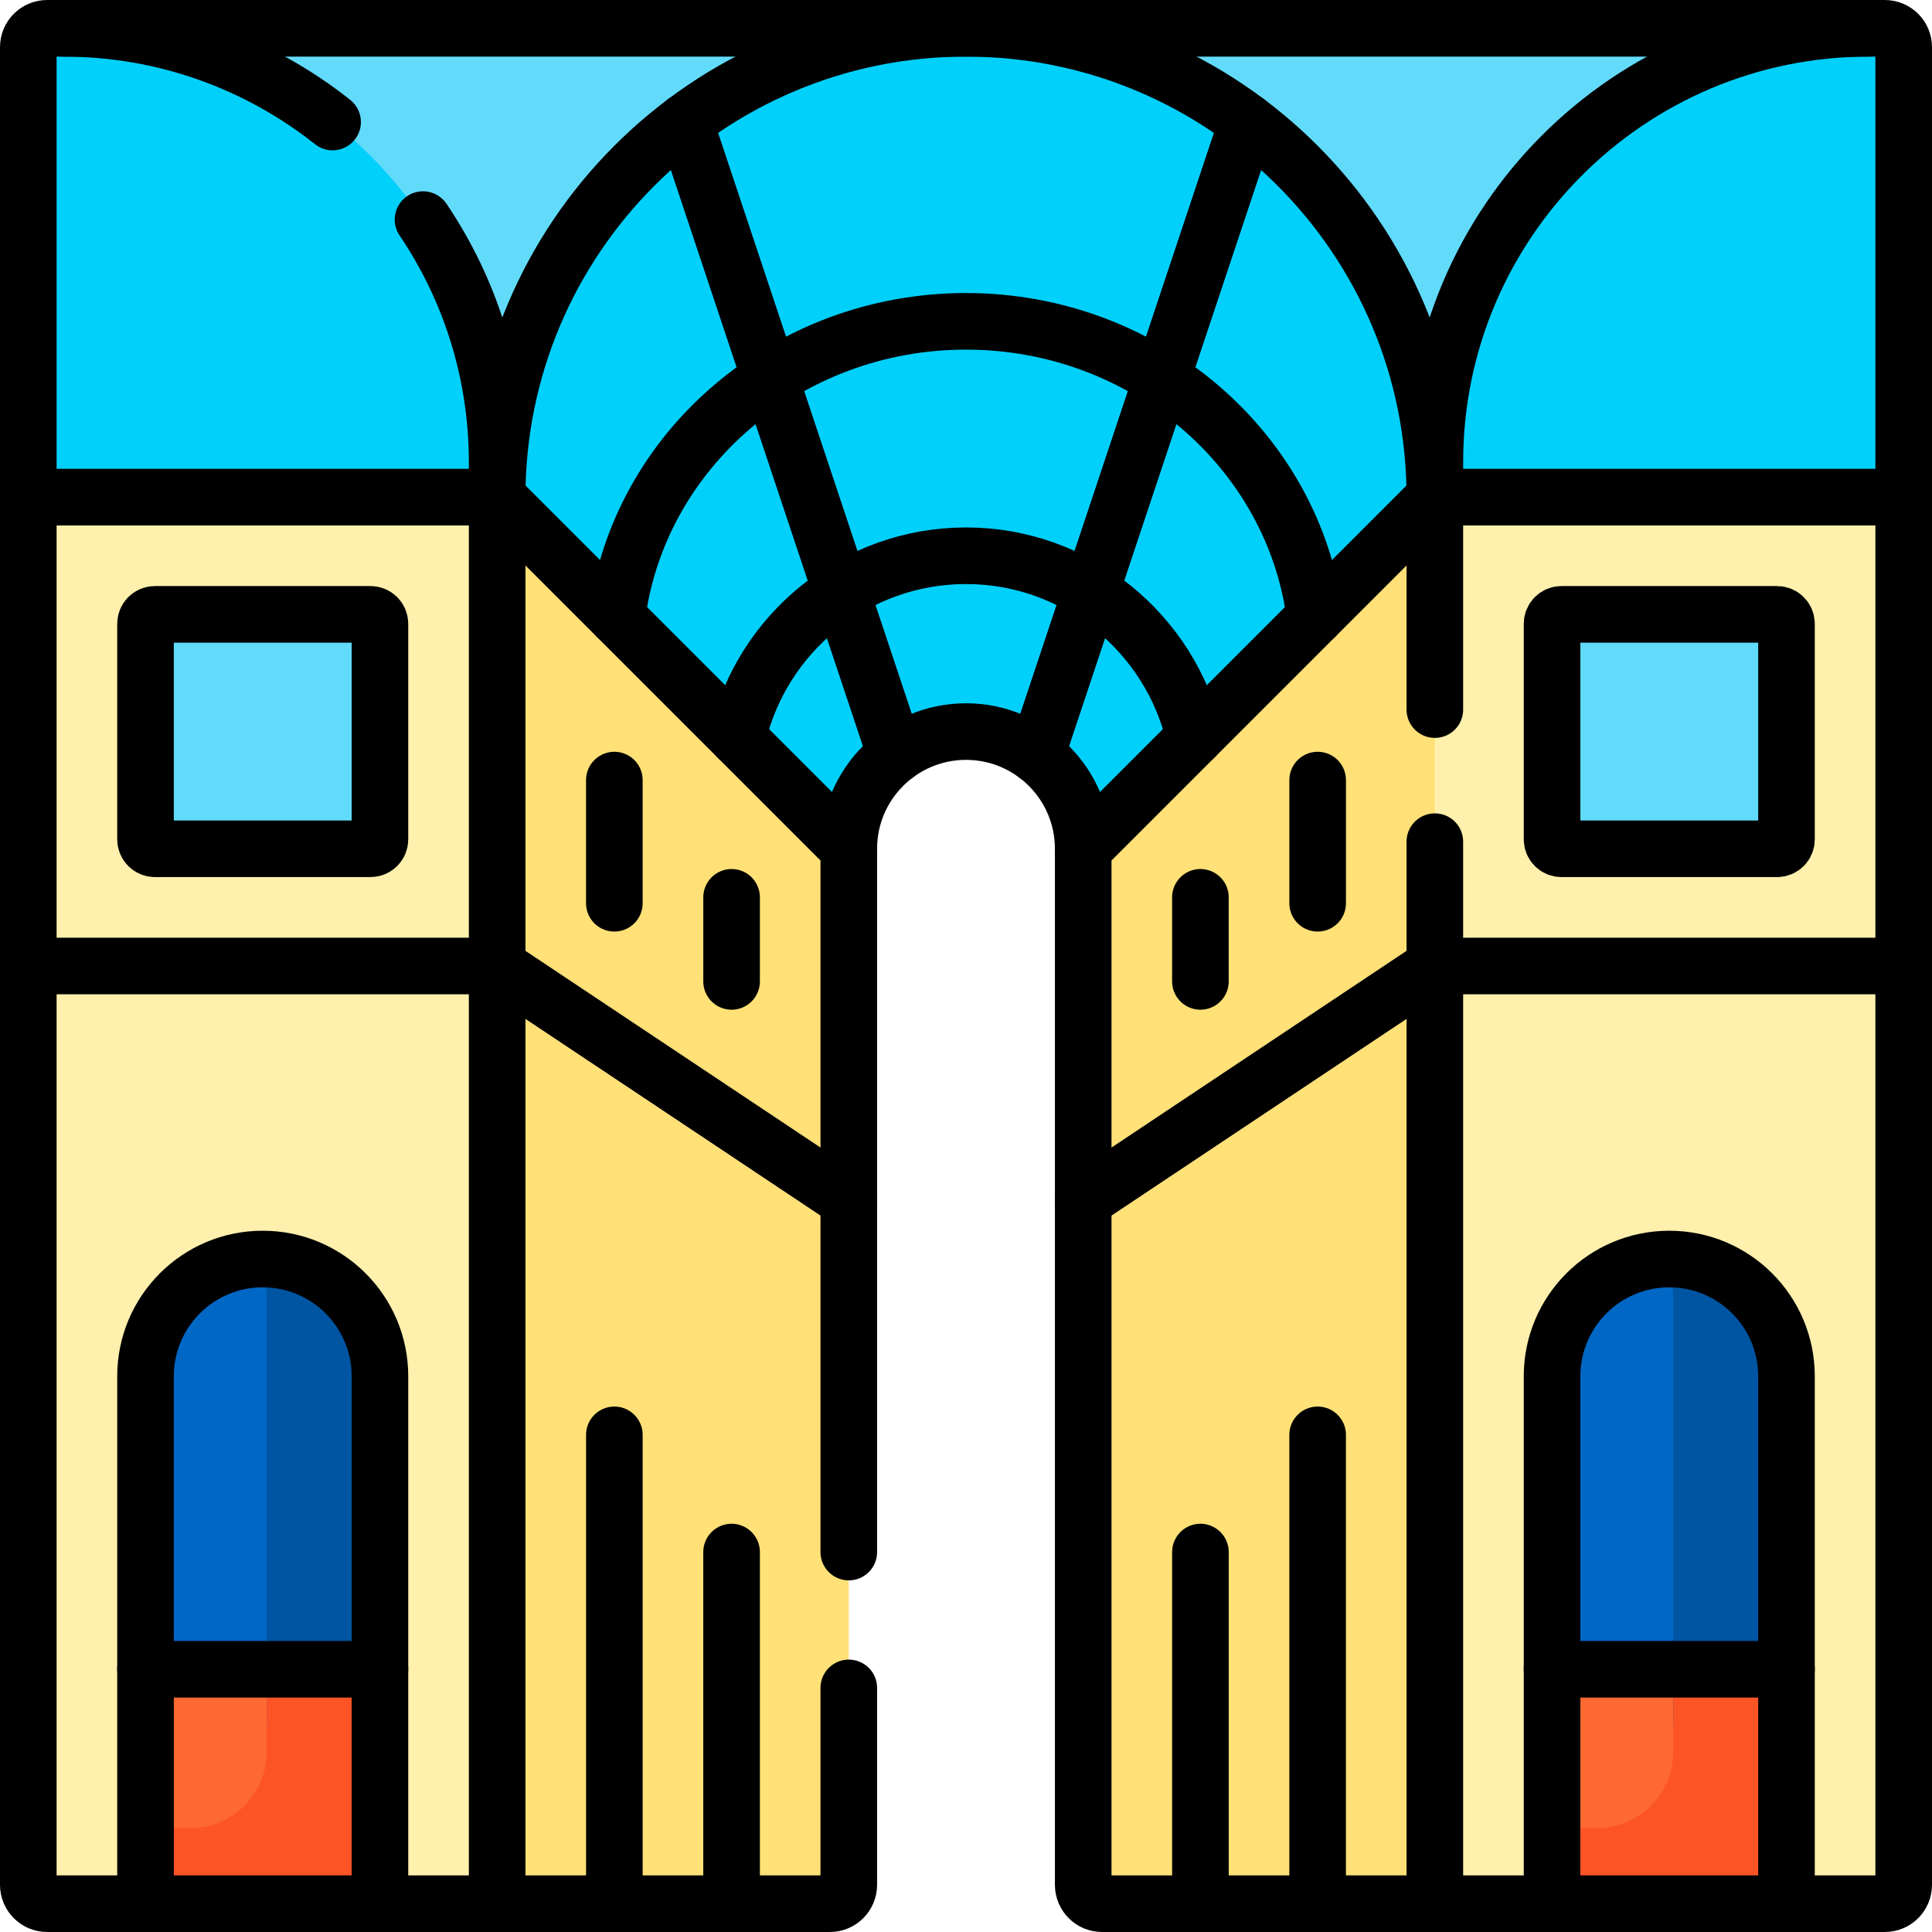
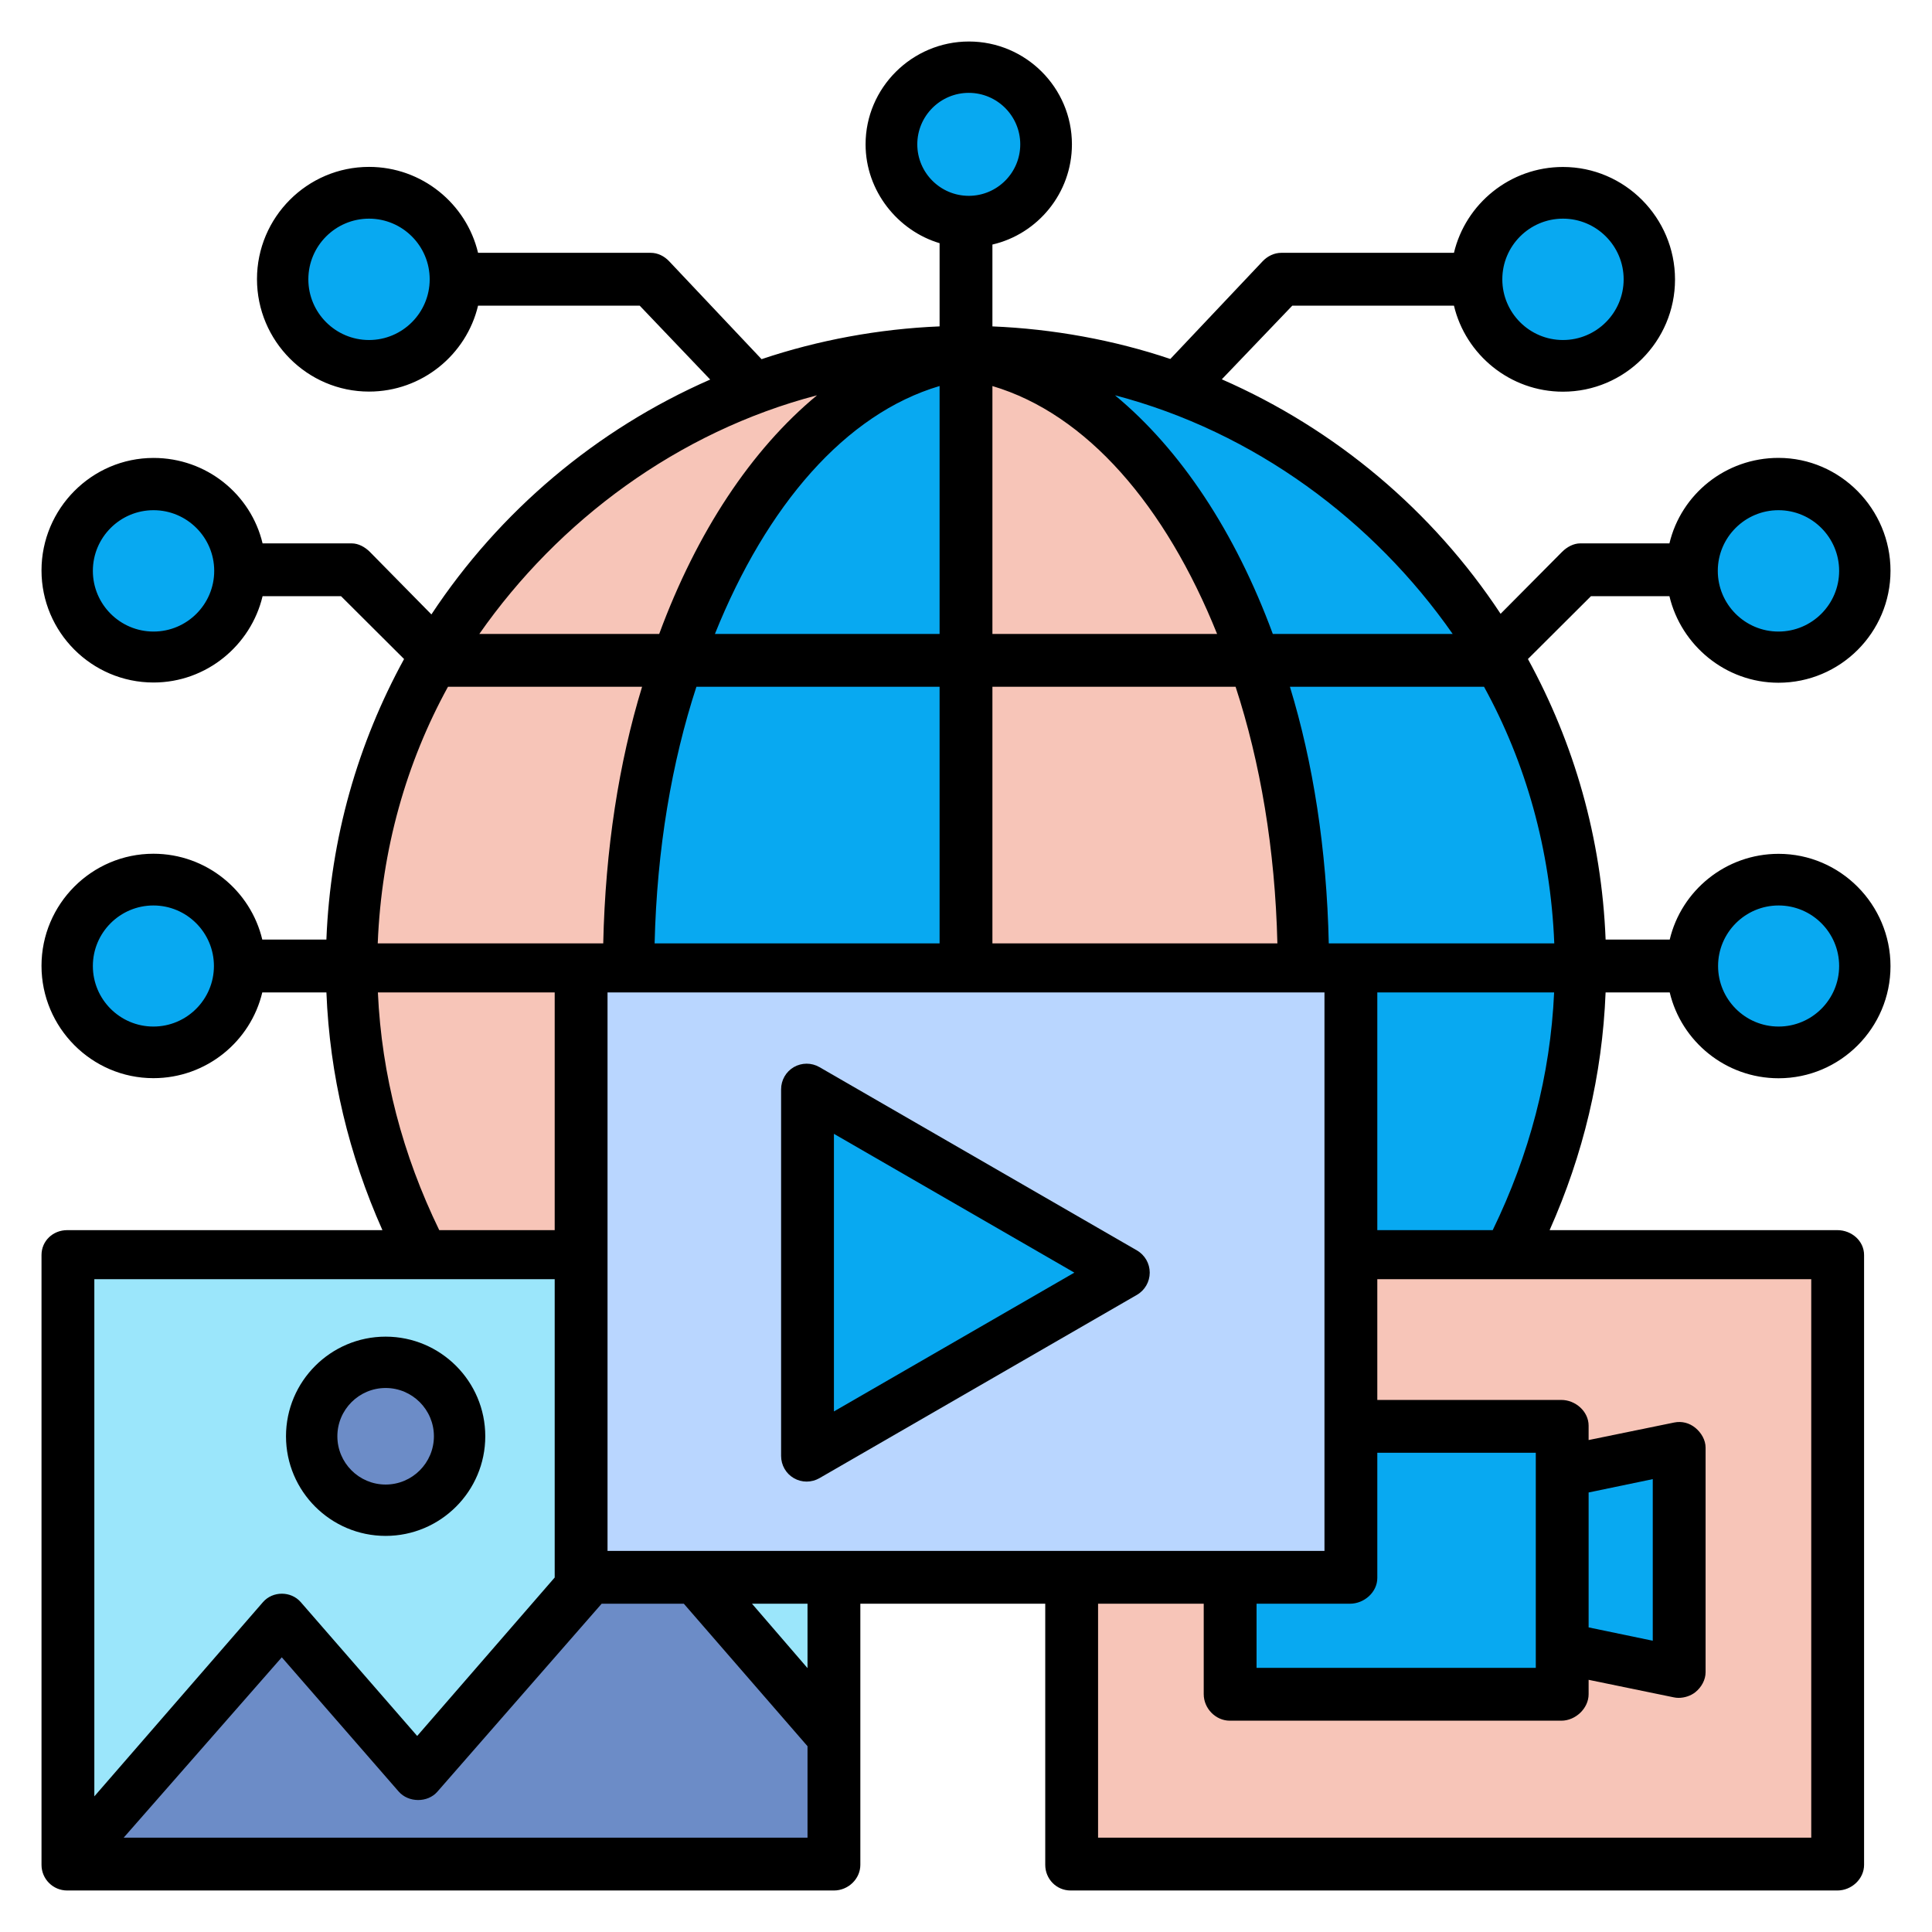
- <svg xmlns="http://www.w3.org/2000/svg" version="1.1" id="Capa_1" x="0px" y="0px" viewBox="0 0 512 512" style="enable-background:new 0 0 512 512;" xml:space="preserve" width="512" height="512">
+ <svg xmlns="http://www.w3.org/2000/svg" id="Layer_1" enable-background="new 0 0 512 512" height="512" viewBox="0 0 512 512" width="512">
  <g>
-     <polygon style="fill:#62DBFB;" points="380.25,131.75 131.75,131.75 16.75,7.5 495.25,7.5 &#09;" />
-     <path style="fill:#01D0FB;" d="M224.938,224.938L224.938,224.938c0-17.155,13.907-31.062,31.062-31.062h0   c17.155,0,31.062,13.907,31.062,31.062v0l46.594-31.062l46.594-62.125v0C380.25,63.129,324.621,7.5,256,7.5h0   c-68.621,0-124.25,55.629-124.25,124.25v0l46.594,62.125L224.938,224.938z" />
-     <path style="fill:#FFE177;" d="M219.938,504.5H131.75L116.219,256l15.531-124.25l93.188,93.188V499.5   C224.938,502.261,222.699,504.5,219.938,504.5z" />
-     <path style="fill:#FFE177;" d="M292.062,504.5h88.188L395.781,256L380.25,131.75l-93.188,93.188V499.5   C287.062,502.261,289.301,504.5,292.062,504.5z" />
-     <path style="fill:#01D0FB;" d="M16.75,7.5H12.5c-2.761,0-5,2.239-5,5v119.25l62.125,15.531l62.125-15.531v-9.25   C131.75,58.987,80.263,7.5,16.75,7.5z" />
-     <path style="fill:#FFF0AD;" d="M131.75,504.5h-31.062l-31.062-15.531L38.562,504.5H12.5c-2.761,0-5-2.239-5-5V131.75h124.25V504.5z   " />
-     <path style="fill:#62DBFB;" d="M98.188,224.938H41.063c-1.381,0-2.5-1.119-2.5-2.5v-57.125c0-1.381,1.119-2.5,2.5-2.5h57.125   c1.381,0,2.5,1.119,2.5,2.5v57.125C100.688,223.818,99.568,224.938,98.188,224.938z" />
-     <path style="fill:#0067C5;" d="M38.563,364.719v77.656l31.063,15.531l31.062-15.531v-77.656c0-17.155-13.907-31.062-31.062-31.062   h0C52.47,333.656,38.563,347.563,38.563,364.719z" />
-     <rect x="38.563" y="442.375" style="fill:#FD6930;" width="62.125" height="62.125" />
-     <path style="fill:#01D0FB;" d="M495.25,7.5h4.25c2.761,0,5,2.239,5,5v119.25l-62.125,15.531L380.25,131.75v-9.25   C380.25,58.987,431.737,7.5,495.25,7.5z" />
-     <path style="fill:#FFF0AD;" d="M380.25,504.5h31.062l31.062-15.531l31.062,15.531H499.5c2.761,0,5-2.239,5-5V131.75H380.25V504.5z" />
-     <path style="fill:#62DBFB;" d="M413.812,224.938h57.125c1.381,0,2.5-1.119,2.5-2.5v-57.125c0-1.381-1.119-2.5-2.5-2.5h-57.125   c-1.381,0-2.5,1.119-2.5,2.5v57.125C411.312,223.818,412.432,224.938,413.812,224.938z" />
-     <path style="fill:#0067C5;" d="M473.438,364.719v77.656l-31.062,15.531l-31.062-15.531v-77.656   c0-17.155,13.907-31.062,31.062-31.062h0C459.53,333.656,473.438,347.563,473.438,364.719z" />
-     <rect x="411.312" y="442.375" style="fill:#FD6930;" width="62.125" height="62.125" />
-     <path style="fill:#0055A3;" d="M69.625,333.656L69.625,333.656c-0.321,0-0.641,0.005-0.96,0.015   c1.306,3.432,2.022,7.156,2.022,11.047v112.656l30-15v-77.656C100.688,347.563,86.78,333.656,69.625,333.656z" />
-     <path style="fill:#FD5426;" d="M70.688,464.201c0,11.211-9.088,20.299-20.299,20.299H38.563v20h62.125v-62.125h-30V464.201z" />
-     <path style="fill:#0055A3;" d="M442.375,333.656L442.375,333.656c-0.321,0-0.641,0.005-0.96,0.015   c1.306,3.432,2.022,7.156,2.022,11.047v112.656l30-15v-77.656C473.438,347.563,459.53,333.656,442.375,333.656z" />
-     <path style="fill:#FD5426;" d="M443.438,442.375v21.826c0,11.211-9.088,20.299-20.299,20.299h-11.826v20h62.125v-62.125H443.438z" />
-     <line style="fill:none;stroke:#000000;stroke-width:15;stroke-linecap:round;stroke-linejoin:round;stroke-miterlimit:10;" x1="181.448" y1="32.343" x2="237.362" y2="200.085" />
-     <line style="fill:none;stroke:#000000;stroke-width:15;stroke-linecap:round;stroke-linejoin:round;stroke-miterlimit:10;" x1="330.552" y1="32.343" x2="274.638" y2="200.085" />
-     <path style="fill:none;stroke:#000000;stroke-width:15;stroke-linecap:round;stroke-linejoin:round;stroke-miterlimit:10;" d="   M224.938,224.938L224.938,224.938c0-17.155,13.907-31.062,31.062-31.062h0c17.155,0,31.062,13.907,31.062,31.062v0" />
-     <path style="fill:none;stroke:#000000;stroke-width:15;stroke-linecap:round;stroke-linejoin:round;stroke-miterlimit:10;" d="   M380.25,131.75L380.25,131.75C380.25,63.129,324.621,7.5,256,7.5h0c-68.621,0-124.25,55.629-124.25,124.25v0" />
-     <path style="fill:none;stroke:#000000;stroke-width:15;stroke-linecap:round;stroke-linejoin:round;stroke-miterlimit:10;" d="   M348.491,163.509c-5.651-44.096-44.975-78.353-92.491-78.353s-86.839,34.257-92.491,78.353" />
-     <path style="fill:none;stroke:#000000;stroke-width:15;stroke-linecap:round;stroke-linejoin:round;stroke-miterlimit:10;" d="   M195.454,195.454c6.348-27.561,31.085-48.173,60.546-48.173s54.197,20.613,60.546,48.173" />
-     <path style="fill:none;stroke:#000000;stroke-width:15;stroke-linecap:round;stroke-linejoin:round;stroke-miterlimit:10;" d="   M224.938,447.312V499.5c0,2.761-2.239,5-5,5H131.75" />
-     <polyline style="fill:none;stroke:#000000;stroke-width:15;stroke-linecap:round;stroke-linejoin:round;stroke-miterlimit:10;" points="&#10;&#09;&#09;131.75,131.75 224.938,224.938 224.938,411.312 &#09;" />
-     <line style="fill:none;stroke:#000000;stroke-width:15;stroke-linecap:round;stroke-linejoin:round;stroke-miterlimit:10;" x1="162.812" y1="380.25" x2="162.812" y2="504.5" />
-     <line style="fill:none;stroke:#000000;stroke-width:15;stroke-linecap:round;stroke-linejoin:round;stroke-miterlimit:10;" x1="193.875" y1="411.312" x2="193.875" y2="504.5" />
-     <line style="fill:none;stroke:#000000;stroke-width:15;stroke-linecap:round;stroke-linejoin:round;stroke-miterlimit:10;" x1="224.938" y1="318.125" x2="131.75" y2="256" />
-     <line style="fill:none;stroke:#000000;stroke-width:15;stroke-linecap:round;stroke-linejoin:round;stroke-miterlimit:10;" x1="162.808" y1="239.371" x2="162.808" y2="206.731" />
-     <line style="fill:none;stroke:#000000;stroke-width:15;stroke-linecap:round;stroke-linejoin:round;stroke-miterlimit:10;" x1="193.878" y1="260.081" x2="193.878" y2="237.801" />
-     <path style="fill:none;stroke:#000000;stroke-width:15;stroke-linecap:round;stroke-linejoin:round;stroke-miterlimit:10;" d="   M380.25,131.75l-93.188,93.188V499.5c0,2.761,2.239,5,5,5h88.188" />
-     <line style="fill:none;stroke:#000000;stroke-width:15;stroke-linecap:round;stroke-linejoin:round;stroke-miterlimit:10;" x1="349.188" y1="380.25" x2="349.188" y2="504.5" />
-     <line style="fill:none;stroke:#000000;stroke-width:15;stroke-linecap:round;stroke-linejoin:round;stroke-miterlimit:10;" x1="318.125" y1="411.312" x2="318.125" y2="504.5" />
-     <line style="fill:none;stroke:#000000;stroke-width:15;stroke-linecap:round;stroke-linejoin:round;stroke-miterlimit:10;" x1="287.062" y1="318.125" x2="380.25" y2="256" />
-     <line style="fill:none;stroke:#000000;stroke-width:15;stroke-linecap:round;stroke-linejoin:round;stroke-miterlimit:10;" x1="349.193" y1="206.731" x2="349.193" y2="239.371" />
-     <line style="fill:none;stroke:#000000;stroke-width:15;stroke-linecap:round;stroke-linejoin:round;stroke-miterlimit:10;" x1="318.122" y1="237.801" x2="318.122" y2="260.081" />
-     <path style="fill:none;stroke:#000000;stroke-width:15;stroke-linecap:round;stroke-linejoin:round;stroke-miterlimit:10;" d="   M88.144,32.339C68.531,16.788,43.725,7.5,16.75,7.5H12.5c-2.761,0-5,2.239-5,5v119.25" />
-     <path style="fill:none;stroke:#000000;stroke-width:15;stroke-linecap:round;stroke-linejoin:round;stroke-miterlimit:10;" d="   M131.75,131.75v-9.25c0-23.821-7.242-45.95-19.646-64.306" />
-     <path style="fill:none;stroke:#000000;stroke-width:15;stroke-linecap:round;stroke-linejoin:round;stroke-miterlimit:10;" d="   M38.562,504.5H12.5c-2.761,0-5-2.239-5-5V131.75h124.25V504.5h-31.062" />
-     <path style="fill:none;stroke:#000000;stroke-width:15;stroke-linecap:round;stroke-linejoin:round;stroke-miterlimit:10;" d="   M98.188,224.938H41.063c-1.381,0-2.5-1.119-2.5-2.5v-57.125c0-1.381,1.119-2.5,2.5-2.5h57.125c1.381,0,2.5,1.119,2.5,2.5v57.125   C100.688,223.818,99.568,224.938,98.188,224.938z" />
-     <line style="fill:none;stroke:#000000;stroke-width:15;stroke-linecap:round;stroke-linejoin:round;stroke-miterlimit:10;" x1="7.5" y1="256" x2="131.75" y2="256" />
-     <path style="fill:none;stroke:#000000;stroke-width:15;stroke-linecap:round;stroke-linejoin:round;stroke-miterlimit:10;" d="   M100.688,442.375v-77.656c0-17.155-13.907-31.062-31.062-31.062h0c-17.155,0-31.062,13.907-31.062,31.062v77.656" />
-     <rect x="38.563" y="442.375" style="fill:none;stroke:#000000;stroke-width:15;stroke-linecap:round;stroke-linejoin:round;stroke-miterlimit:10;" width="62.125" height="62.125" />
-     <path style="fill:none;stroke:#000000;stroke-width:15;stroke-linecap:round;stroke-linejoin:round;stroke-miterlimit:10;" d="   M380.25,131.75v-9.25c0-63.513,51.487-115,115-115h4.25c2.761,0,5,2.239,5,5v119.25" />
-     <polyline style="fill:none;stroke:#000000;stroke-width:15;stroke-linecap:round;stroke-linejoin:round;stroke-miterlimit:10;" points="&#10;&#09;&#09;380.25,223.051 380.25,504.5 411.312,504.5 &#09;" />
-     <path style="fill:none;stroke:#000000;stroke-width:15;stroke-linecap:round;stroke-linejoin:round;stroke-miterlimit:10;" d="   M473.438,504.5H499.5c2.761,0,5-2.239,5-5V131.75H380.25v56.301" />
-     <path style="fill:none;stroke:#000000;stroke-width:15;stroke-linecap:round;stroke-linejoin:round;stroke-miterlimit:10;" d="   M413.812,224.938h57.125c1.381,0,2.5-1.119,2.5-2.5v-57.125c0-1.381-1.119-2.5-2.5-2.5h-57.125c-1.381,0-2.5,1.119-2.5,2.5v57.125   C411.312,223.818,412.432,224.938,413.812,224.938z" />
-     <line style="fill:none;stroke:#000000;stroke-width:15;stroke-linecap:round;stroke-linejoin:round;stroke-miterlimit:10;" x1="504.5" y1="256" x2="380.25" y2="256" />
-     <path style="fill:none;stroke:#000000;stroke-width:15;stroke-linecap:round;stroke-linejoin:round;stroke-miterlimit:10;" d="   M411.312,442.375v-77.656c0-17.155,13.907-31.062,31.062-31.062h0c17.155,0,31.062,13.907,31.062,31.062v77.656" />
-     <rect x="411.312" y="442.375" style="fill:none;stroke:#000000;stroke-width:15;stroke-linecap:round;stroke-linejoin:round;stroke-miterlimit:10;" width="62.125" height="62.125" />
-     <line style="fill:none;stroke:#000000;stroke-width:15;stroke-linecap:round;stroke-linejoin:round;stroke-miterlimit:10;" x1="16.75" y1="7.5" x2="495.25" y2="7.5" />
+     <g>
+       <path clip-rule="evenodd" d="m255.999 95.477c88.639 0 160.523 71.884 160.523 160.523s-71.884 160.523-160.523 160.523c-88.636 0-160.52-71.884-160.52-160.523s71.884-160.523 160.52-160.523z" fill="#f7c5b8" fill-rule="evenodd" />
+     </g>
+     <g>
+       <path clip-rule="evenodd" d="m270.391 96.129c81.897 7.283 146.13 76.082 146.13 159.871 0 88.64-71.884 160.523-160.523 160.523v-.327c49.407-7.608 88.137-76.396 88.137-160.196 0-82.739-37.764-150.84-86.27-159.871z" fill="#08a9f1" fill-rule="evenodd" />
+     </g>
+     <g>
+       <path clip-rule="evenodd" d="m255.999 416.196c-49.404-7.608-88.133-76.396-88.133-160.196 0-83.796 38.729-152.588 88.133-160.196z" fill="#08a9f1" fill-rule="evenodd" />
+     </g>
+     <g>
+       <circle clip-rule="evenodd" cx="43.729" cy="256" fill="#08a9f1" fill-rule="evenodd" r="22.52" />
+     </g>
+     <g>
+       <circle clip-rule="evenodd" cx="100.053" cy="76.623" fill="#08a9f1" fill-rule="evenodd" r="22.559" />
+     </g>
+     <g>
+       <path clip-rule="evenodd" d="m276.159 41.363c0-11.133-9.027-20.156-20.161-20.156-11.13 0-20.153 9.023-20.153 20.156 0 11.134 9.023 20.156 20.153 20.156 11.134.001 20.161-9.022 20.161-20.156z" fill="#08a9f1" fill-rule="evenodd" />
+     </g>
+     <g>
+       <path clip-rule="evenodd" d="m468.271 278.52c12.439 0 22.523-10.08 22.523-22.52 0-12.435-10.084-22.52-22.523-22.52-12.435 0-22.519 10.085-22.519 22.52 0 12.439 10.084 22.52 22.519 22.52z" fill="#08a9f1" fill-rule="evenodd" />
+     </g>
+     <g>
+       <path clip-rule="evenodd" d="m411.947 99.182c12.454 0 22.554-10.1 22.554-22.559s-10.1-22.559-22.554-22.559c-12.459 0-22.559 10.1-22.559 22.559s10.1 22.559 22.559 22.559z" fill="#08a9f1" fill-rule="evenodd" />
+     </g>
+     <g>
+       <path clip-rule="evenodd" d="m21.206 331.506h200.294v159.287h-200.294z" fill="#9be6fb" fill-rule="evenodd" />
+     </g>
+     <g>
+       <path clip-rule="evenodd" d="m77.268 426.576 35.584 40.758 58.702-67.247 49.946 57.205v33.501h-200.294z" fill="#6c8cc7" fill-rule="evenodd" />
+     </g>
+     <g>
+       <path clip-rule="evenodd" d="m104.393 398.164c10.643 0 19.318-8.681 19.318-19.318 0-10.642-8.676-19.321-19.318-19.321-10.641 0-19.318 8.68-19.318 19.321 0 10.637 8.677 19.318 19.318 19.318z" fill="#6c8cc7" fill-rule="evenodd" />
+     </g>
+     <g>
+       <path clip-rule="evenodd" d="m283.326 331.506h200.294v159.287h-200.294z" fill="#f7c5b8" fill-rule="evenodd" />
+     </g>
+     <g>
+       <path clip-rule="evenodd" d="m324.91 376.077h86.608v70.145h-86.608z" fill="#08a9f1" fill-rule="evenodd" />
+     </g>
+     <g>
+       <path clip-rule="evenodd" d="m411.518 388.049 30.518-6.224v58.649l-30.518-6.224z" fill="#08a9f1" fill-rule="evenodd" />
+     </g>
+     <g>
+       <path clip-rule="evenodd" d="m155.695 258.874h200.614v159.544h-200.614z" fill="#b9d6ff" fill-rule="evenodd" />
+     </g>
+     <g>
+       <path clip-rule="evenodd" d="m297.287 338.646-82.931 47.883c0-31.921 0-63.843 0-95.765z" fill="#08a9f1" fill-rule="evenodd" />
+     </g>
+     <g>
+       <circle clip-rule="evenodd" cx="43.764" cy="152.782" fill="#08a9f1" fill-rule="evenodd" r="22.557" />
+     </g>
+     <g>
+       <path clip-rule="evenodd" d="m468.233 175.339c12.462 0 22.562-10.1 22.562-22.559 0-12.455-10.1-22.555-22.562-22.555-12.455 0-22.555 10.1-22.555 22.555 0 12.459 10.1 22.559 22.555 22.559z" fill="#08a9f1" fill-rule="evenodd" />
+     </g>
+   </g>
+   <g>
+     <g>
+       <path d="m442.493 263c3.085 13 14.847 22.75 28.855 22.75 16.351 0 29.654-13.349 29.654-29.698s-13.304-29.778-29.654-29.778c-14.009 0-25.771 9.727-28.855 22.727h-16.987c-1.065-27-8.398-52.09-20.588-74.354l16.699-16.647h20.8c3.086 13 14.866 22.932 28.895 22.932 16.371 0 29.691-13.297 29.691-29.667s-13.32-29.92-29.691-29.92c-14.029 0-25.809 9.655-28.895 22.655h-23.618c-1.804 0-3.534.958-4.813 2.231l-16.312 16.431c-18.003-27.269-43.657-48.911-73.883-62.14l18.683-19.522h42.839c3.086 13 14.865 22.801 28.894 22.801 16.372 0 29.691-13.361 29.691-29.731s-13.319-29.821-29.691-29.821c-14.028 0-25.808 9.752-28.894 22.752h-45.761c-1.865 0-3.649.875-4.933 2.229l-24.472 25.9c-14.928-5.033-31.147-7.976-47.147-8.631v-21.69c12-2.78 21.071-13.626 21.071-26.556 0-15.028-12.267-27.253-27.296-27.253-15.028 0-27.388 12.225-27.388 27.253 0 12.424 8.614 22.925 19.614 26.193v22.051c-16 .649-32.23 3.648-47.179 8.688l-24.497-25.956c-1.283-1.354-3.011-2.229-4.876-2.229h-45.759c-3.086-13-14.866-22.773-28.896-22.773-16.372 0-29.691 13.375-29.691 29.745s13.319 29.802 29.691 29.802c14.03 0 25.811-9.773 28.896-22.773h42.836l18.684 19.584c-30.227 13.229-55.88 34.974-73.883 62.243l-16.313-16.575c-1.278-1.273-3.009-2.252-4.813-2.252h-23.616c-3.085-13-14.866-22.644-28.896-22.644-16.371 0-29.691 13.44-29.691 29.811s13.32 29.704 29.691 29.704c14.03 0 25.811-9.871 28.896-22.871h20.798l16.7 16.648c-12.189 22.261-19.521 47.351-20.587 74.351h-16.987c-3.085-13-14.847-22.75-28.855-22.75-16.353 0-29.656 13.354-29.656 29.704s13.304 29.771 29.656 29.771c14.009 0 25.771-9.725 28.855-22.725h16.993c.876 22 5.941 43 14.844 63h-83.542c-3.759 0-6.804 2.842-6.804 6.601v161.595c0 3.759 3.045 6.805 6.804 6.805h203.196c3.759 0 7-3.046 7-6.805v-69.196h49v69.195c0 3.759 2.965 6.805 6.723 6.805h203.197c3.758 0 7.08-3.046 7.08-6.805v-161.594c0-3.759-3.322-6.601-7.08-6.601h-76.255c8.901-20 13.958-41 14.835-63zm28.856-23.041c8.846 0 16.042 7.199 16.042 16.045s-7.196 16.042-16.042 16.042-16.04-7.196-16.04-16.042 7.194-16.045 16.04-16.045zm-.037-104.752c8.867 0 16.079 7.216 16.079 16.081 0 8.866-7.212 16.081-16.079 16.081-8.866 0-16.078-7.215-16.078-16.081-.001-8.865 7.211-16.081 16.078-16.081zm-57.106-77.261c8.867 0 16.079 7.216 16.079 16.081s-7.212 16.081-16.079 16.081c-8.865 0-16.077-7.216-16.077-16.081s7.212-16.081 16.077-16.081zm-316.412 32.162c-8.867 0-16.079-7.216-16.079-16.081s7.212-16.081 16.079-16.081 16.079 7.216 16.079 16.081-7.212 16.081-16.079 16.081zm-57.106 77.261c-8.867 0-16.079-7.215-16.079-16.081 0-8.865 7.212-16.081 16.079-16.081 8.868 0 16.08 7.216 16.08 16.081.001 8.866-7.211 16.081-16.08 16.081zm-.035 104.677c-8.848 0-16.044-7.196-16.044-16.042s7.196-16.045 16.044-16.045c8.846 0 16.04 7.199 16.04 16.045s-7.194 16.042-16.04 16.042zm292.347 152.954h24.764c3.758 0 7.236-3.053 7.236-6.811v-33.189h42v57h-74zm18-14h-190v-148h190zm-232.28-229h51.44c-6.12 20-9.745 43-10.296 68h-5.624-54.136c1.002-25 7.624-48 18.616-68zm144.28-14v-52-13.694c25 7.409 45.878 31.694 59.542 65.694zm64.446 14c6.535 20 10.477 43 11.075 68h-75.521v-68zm-78.446-79.704v65.704h-59.54c13.669-34 34.54-58.307 59.54-65.704zm0 79.704v68h-75.52c.599-25 4.54-48 11.075-68zm108.764 68h-5.626c-.551-25-4.176-48-10.296-68h51.44c10.993 20 17.614 43 18.616 68zm27.21-82h-47.667c-9.959-27-24.409-48.835-41.824-63.243 36.913 9.66 68.536 33.243 89.491 63.243zm-141.881-129.747c0-7.524 6.12-13.644 13.642-13.644s13.643 6.119 13.643 13.644-6.12 13.645-13.643 13.645c-7.522-.001-13.642-6.121-13.642-13.645zm-26.573 66.504c-17.416 14.408-31.866 36.243-41.825 63.243h-47.667c20.955-30 52.577-53.583 89.492-63.243zm-116.378 158.243h46.858v63h-30.596c-9.71-20-15.262-41-16.262-63zm46.858 76v79.059l-36.441 41.988-30.861-35.473c-2.587-2.967-7.417-2.967-10.004 0l-44.694 51.48v-137.054zm-114.223 148 41.901-47.799 30.97 35.572c2.586 2.967 7.665 3.02 10.254.053l43.543-49.826h21.774l32.781 37.764v24.236zm181.223-44.93-14.715-17.07h14.715zm266 44.93h-189v-62h28v23.979c0 3.758 3.151 7.021 6.91 7.021h87.862c3.759 0 7.228-3.264 7.228-7.021v-3.81l22.584 4.648c.45.091.8.134 1.253.134 1.555 0 3.258-.533 4.482-1.535 1.582-1.289 2.68-3.224 2.68-5.269v-59.499c0-2.045-1.15-3.979-2.732-5.27-1.585-1.293-3.567-1.803-5.568-1.4l-22.7 4.649v-3.81c0-3.759-3.469-6.818-7.228-6.818h-48.771v-32h115zm-59-91.479 17-3.537v42.828l-17-3.537zm-56-69.521v-63h46.86c-1 22-6.563 43-16.273 63z" />
+       <path d="m102.197 407.029c14.56 0 26.406-11.845 26.406-26.402 0-14.559-11.847-26.402-26.406-26.402s-26.404 11.844-26.404 26.402 11.846 26.402 26.404 26.402zm0-39.197c7.056 0 12.794 5.74 12.794 12.795 0 7.053-5.738 12.793-12.794 12.793-7.054 0-12.792-5.74-12.792-12.793 0-7.055 5.739-12.795 12.792-12.795z" />
+       <path d="m210.376 391.727c1.052.605 2.213.91 3.388.91s2.343-.305 3.396-.91l84.128-48.571c2.106-1.215 3.403-3.462 3.403-5.895s-1.299-4.681-3.405-5.895l-84.132-48.572c-2.105-1.21-4.672-1.21-6.777 0-2.106 1.219-3.377 3.462-3.377 5.895v97.144c0 2.433 1.27 4.676 3.376 5.894zm10.624-91.249 63.716 36.783-63.716 36.782z" />
+     </g>
  </g>
</svg>
